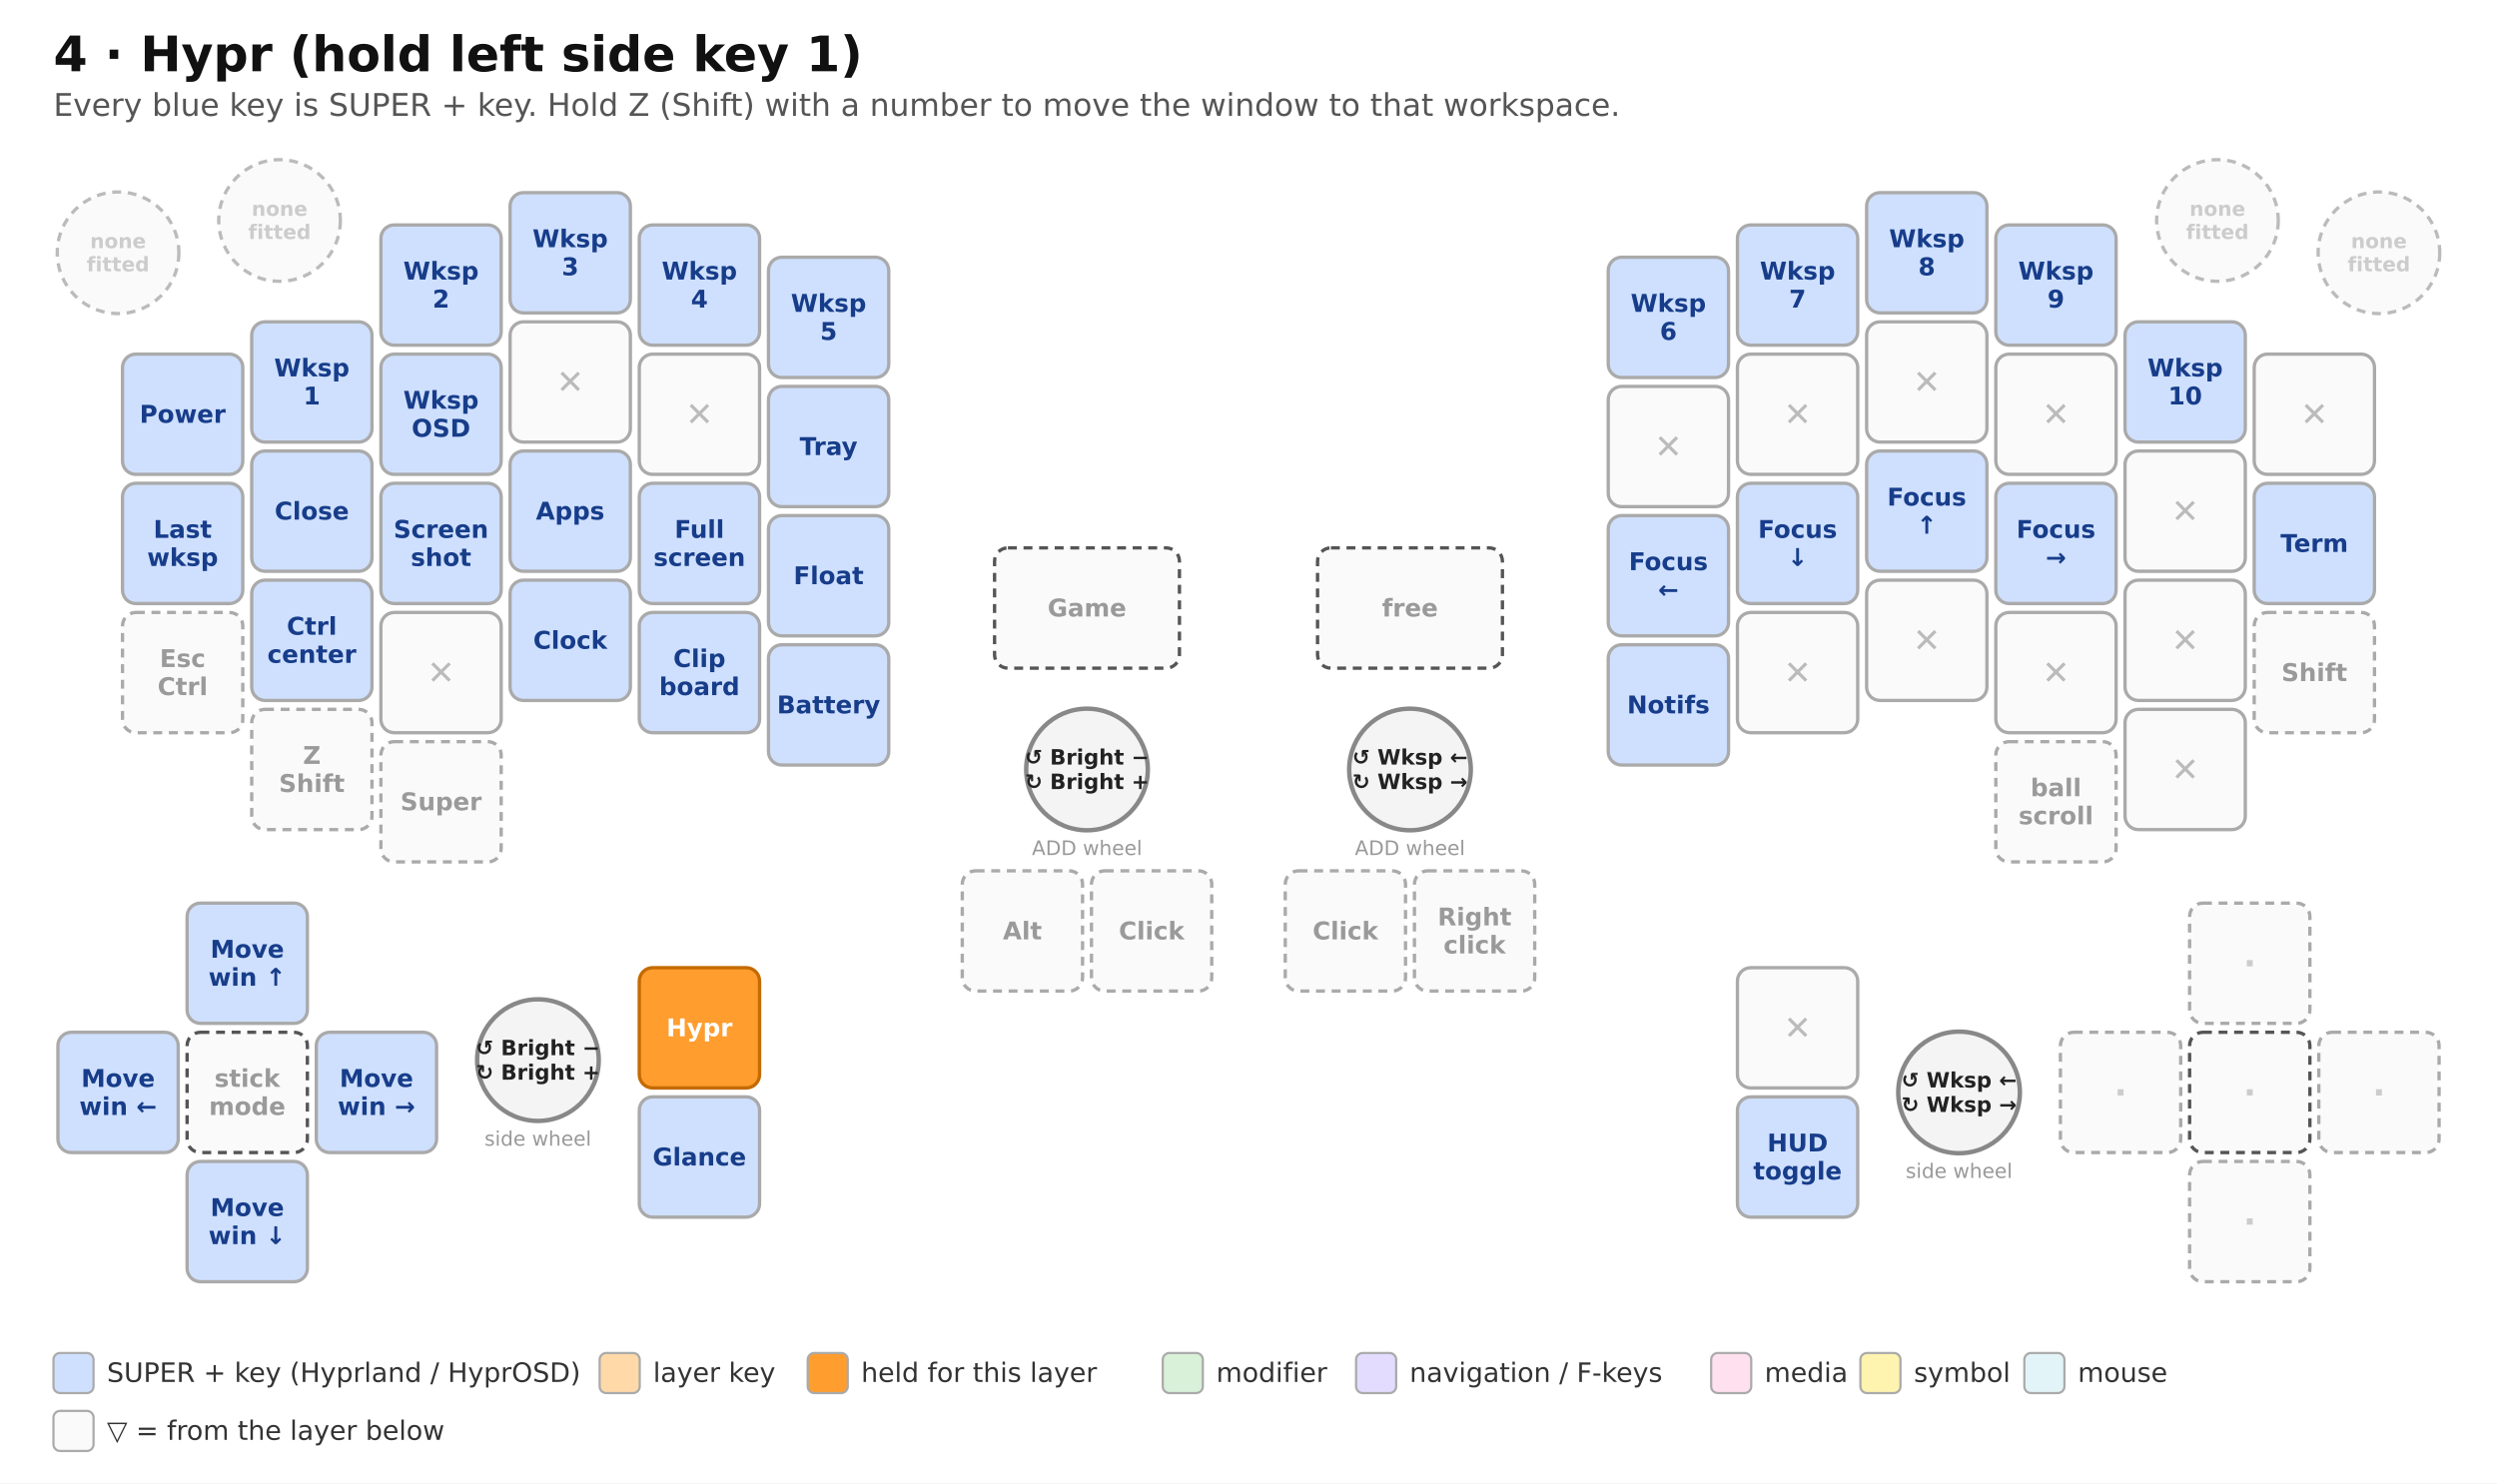
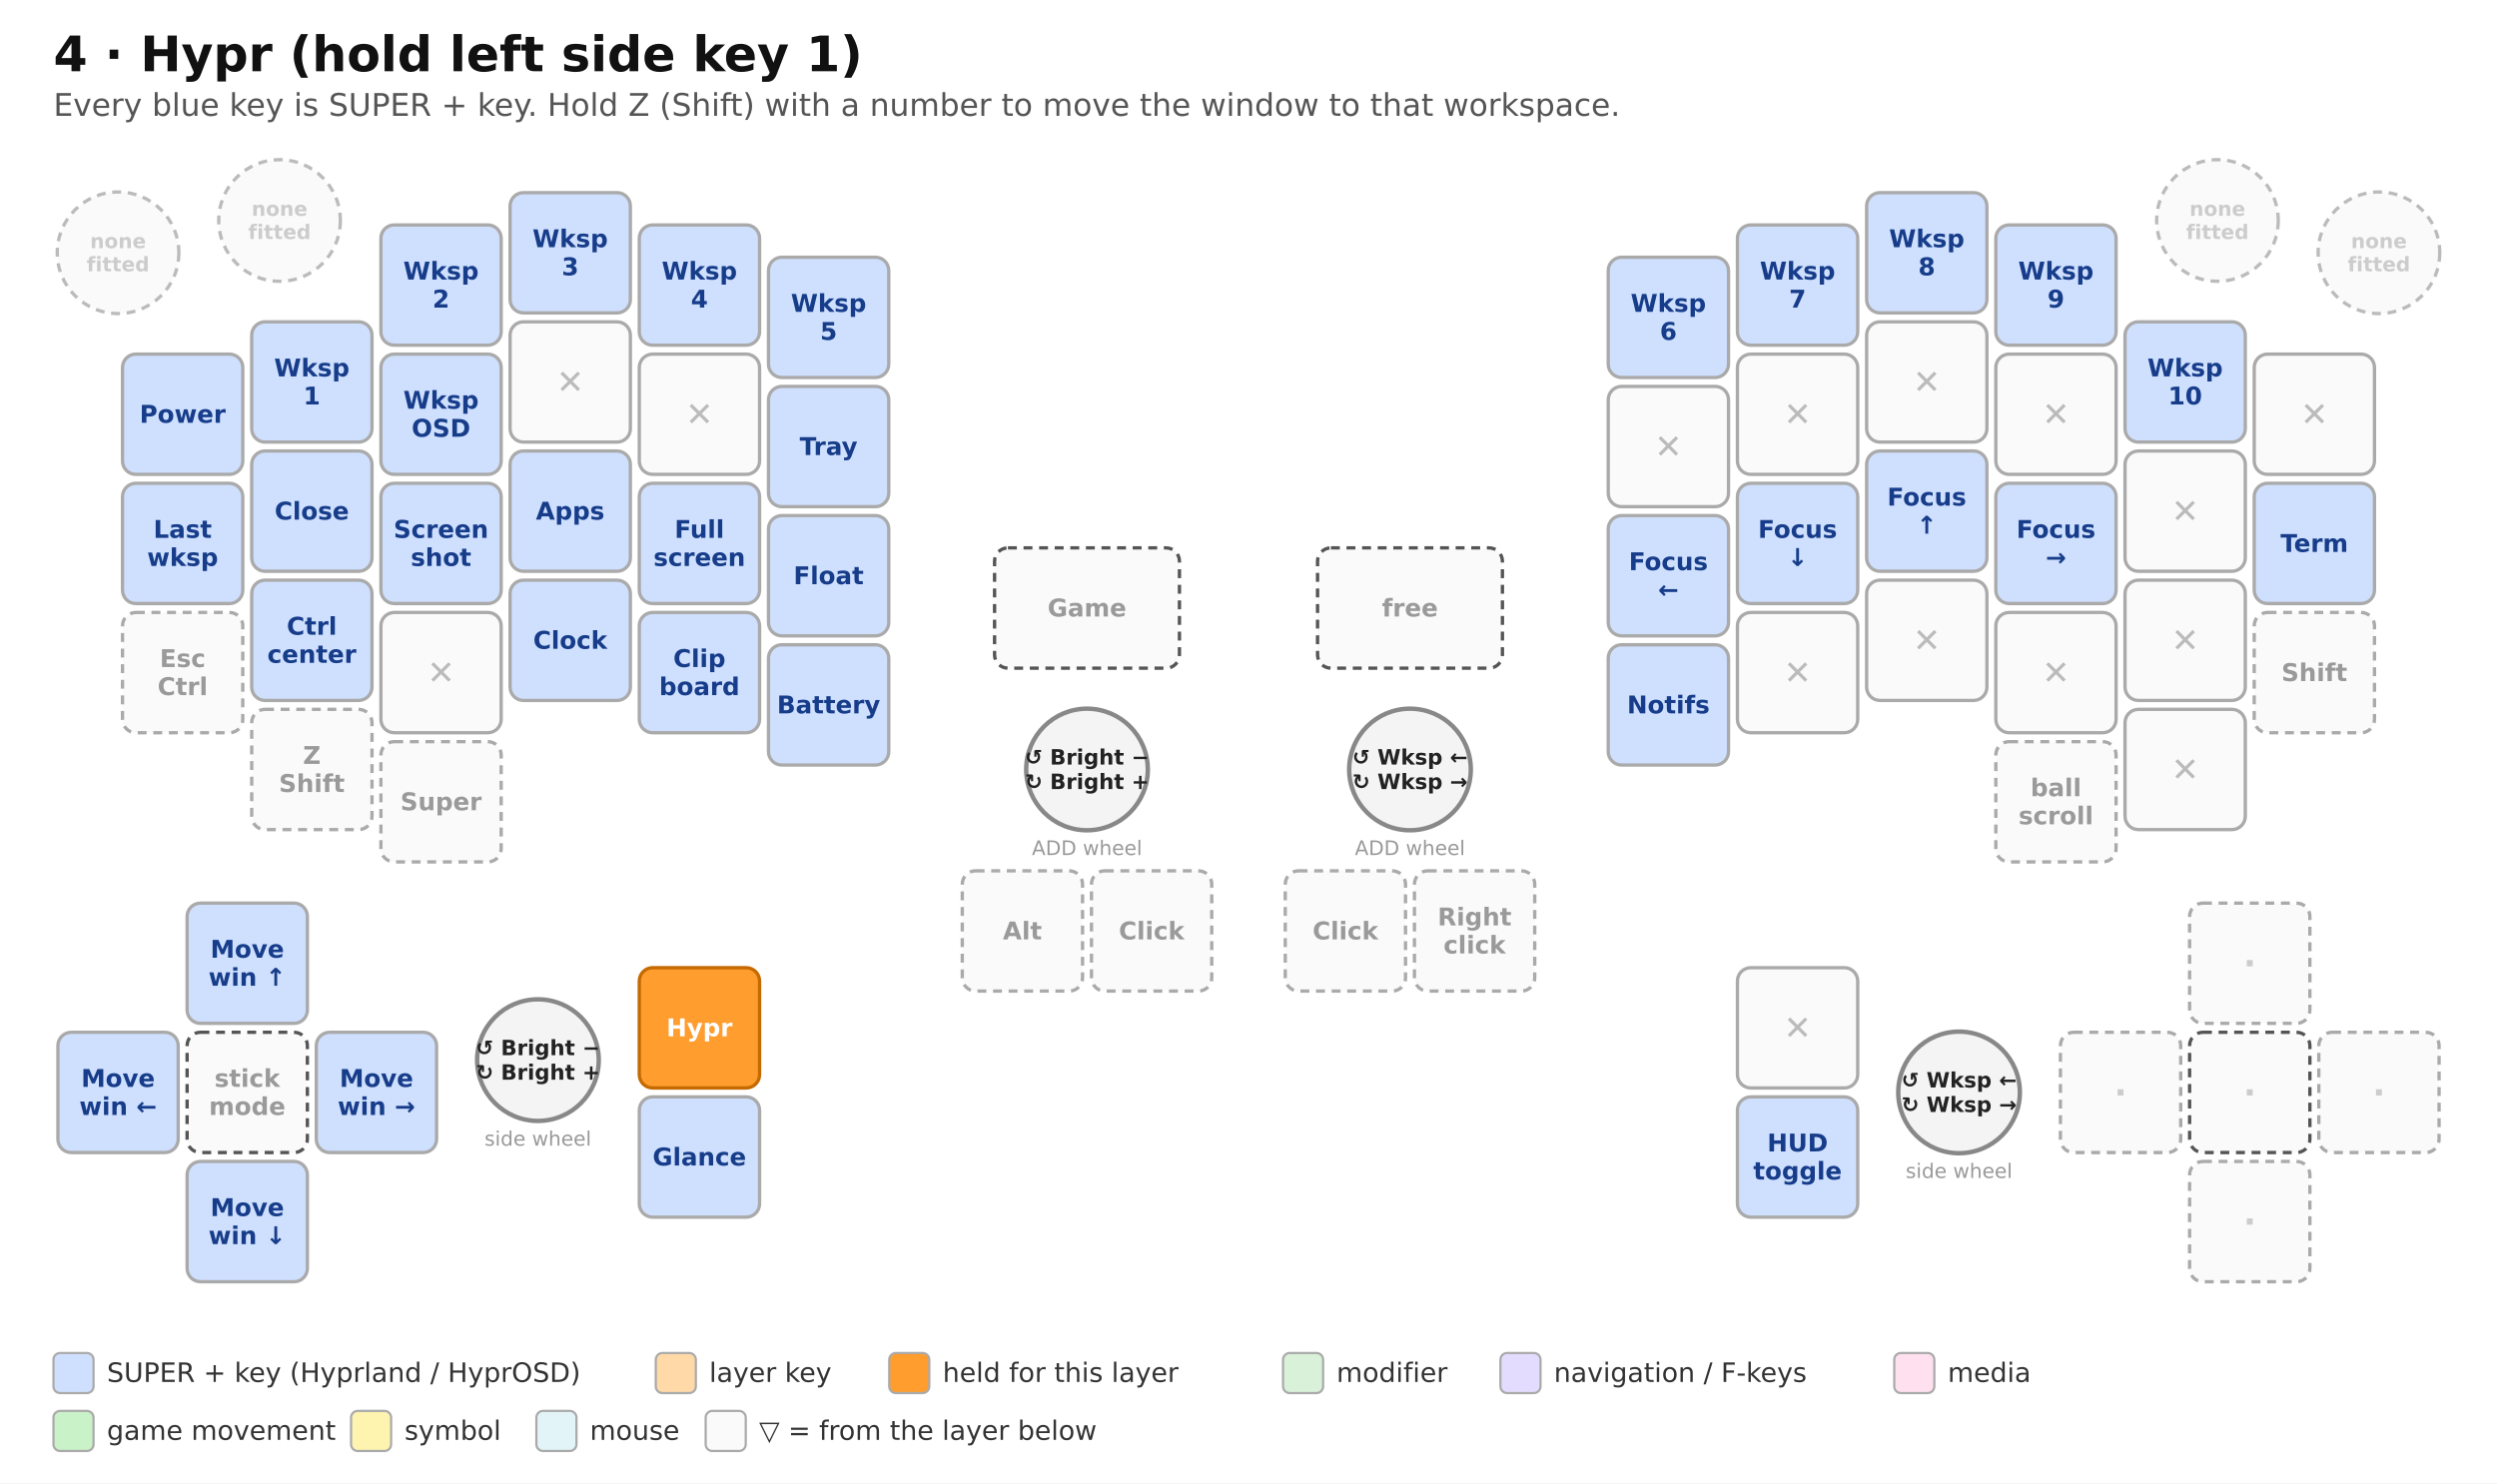
<svg xmlns="http://www.w3.org/2000/svg" width="1121" height="666" font-family="DejaVu Sans, sans-serif">
  <rect width="100%" height="100%" fill="#ffffff" />
  <text x="24" y="32" fill="#111" font-size="22" font-weight="700">4 · Hypr  (hold left side key 1)</text>
  <text x="24" y="52" fill="#555" font-size="14">Every blue key is SUPER + key. Hold Z (Shift) with a number to move the window to that workspace.</text>
  <circle cx="125.5" cy="99.0" r="27.3" fill="#fafafa" stroke="#bbb" stroke-width="1.5" stroke-dasharray="4 3" />
  <text x="125.5" y="93.8" fill="#ccc" font-size="9" font-weight="600" text-anchor="middle" dominant-baseline="central">none</text>
  <text x="125.5" y="104.2" fill="#ccc" font-size="9" font-weight="600" text-anchor="middle" dominant-baseline="central">fitted</text>
  <circle cx="995.5" cy="99.0" r="27.3" fill="#fafafa" stroke="#bbb" stroke-width="1.5" stroke-dasharray="4 3" />
  <text x="995.5" y="93.8" fill="#ccc" font-size="9" font-weight="600" text-anchor="middle" dominant-baseline="central">none</text>
  <text x="995.5" y="104.2" fill="#ccc" font-size="9" font-weight="600" text-anchor="middle" dominant-baseline="central">fitted</text>
  <circle cx="53.0" cy="113.5" r="27.3" fill="#fafafa" stroke="#bbb" stroke-width="1.5" stroke-dasharray="4 3" />
  <text x="53.0" y="108.3" fill="#ccc" font-size="9" font-weight="600" text-anchor="middle" dominant-baseline="central">none</text>
  <text x="53.0" y="118.7" fill="#ccc" font-size="9" font-weight="600" text-anchor="middle" dominant-baseline="central">fitted</text>
  <rect x="229.0" y="86.5" width="54.0" height="54.0" rx="6" fill="#cfe0ff" stroke="#aaa" stroke-width="1.5" />
  <text x="256.0" y="107.2" fill="#173d8a" font-size="11" font-weight="600" text-anchor="middle" dominant-baseline="central">Wksp</text>
  <text x="256.0" y="119.8" fill="#173d8a" font-size="11" font-weight="600" text-anchor="middle" dominant-baseline="central">3</text>
  <rect x="838.0" y="86.5" width="54.0" height="54.0" rx="6" fill="#cfe0ff" stroke="#aaa" stroke-width="1.5" />
  <text x="865.0" y="107.2" fill="#173d8a" font-size="11" font-weight="600" text-anchor="middle" dominant-baseline="central">Wksp</text>
  <text x="865.0" y="119.8" fill="#173d8a" font-size="11" font-weight="600" text-anchor="middle" dominant-baseline="central">8</text>
  <circle cx="1068.0" cy="113.5" r="27.3" fill="#fafafa" stroke="#bbb" stroke-width="1.5" stroke-dasharray="4 3" />
  <text x="1068.0" y="108.3" fill="#ccc" font-size="9" font-weight="600" text-anchor="middle" dominant-baseline="central">none</text>
  <text x="1068.0" y="118.7" fill="#ccc" font-size="9" font-weight="600" text-anchor="middle" dominant-baseline="central">fitted</text>
  <rect x="171.0" y="101.0" width="54.0" height="54.0" rx="6" fill="#cfe0ff" stroke="#aaa" stroke-width="1.5" />
  <text x="198.0" y="121.7" fill="#173d8a" font-size="11" font-weight="600" text-anchor="middle" dominant-baseline="central">Wksp</text>
  <text x="198.0" y="134.3" fill="#173d8a" font-size="11" font-weight="600" text-anchor="middle" dominant-baseline="central">2</text>
  <rect x="287.0" y="101.0" width="54.0" height="54.0" rx="6" fill="#cfe0ff" stroke="#aaa" stroke-width="1.5" />
  <text x="314.0" y="121.7" fill="#173d8a" font-size="11" font-weight="600" text-anchor="middle" dominant-baseline="central">Wksp</text>
  <text x="314.0" y="134.3" fill="#173d8a" font-size="11" font-weight="600" text-anchor="middle" dominant-baseline="central">4</text>
  <rect x="780.0" y="101.0" width="54.0" height="54.0" rx="6" fill="#cfe0ff" stroke="#aaa" stroke-width="1.5" />
  <text x="807.0" y="121.7" fill="#173d8a" font-size="11" font-weight="600" text-anchor="middle" dominant-baseline="central">Wksp</text>
  <text x="807.0" y="134.3" fill="#173d8a" font-size="11" font-weight="600" text-anchor="middle" dominant-baseline="central">7</text>
  <rect x="896.0" y="101.0" width="54.0" height="54.0" rx="6" fill="#cfe0ff" stroke="#aaa" stroke-width="1.5" />
  <text x="923.0" y="121.7" fill="#173d8a" font-size="11" font-weight="600" text-anchor="middle" dominant-baseline="central">Wksp</text>
  <text x="923.0" y="134.3" fill="#173d8a" font-size="11" font-weight="600" text-anchor="middle" dominant-baseline="central">9</text>
  <rect x="345.0" y="115.5" width="54.0" height="54.0" rx="6" fill="#cfe0ff" stroke="#aaa" stroke-width="1.5" />
  <text x="372.0" y="136.2" fill="#173d8a" font-size="11" font-weight="600" text-anchor="middle" dominant-baseline="central">Wksp</text>
  <text x="372.0" y="148.8" fill="#173d8a" font-size="11" font-weight="600" text-anchor="middle" dominant-baseline="central">5</text>
  <rect x="722.0" y="115.5" width="54.0" height="54.0" rx="6" fill="#cfe0ff" stroke="#aaa" stroke-width="1.5" />
  <text x="749.0" y="136.2" fill="#173d8a" font-size="11" font-weight="600" text-anchor="middle" dominant-baseline="central">Wksp</text>
  <text x="749.0" y="148.8" fill="#173d8a" font-size="11" font-weight="600" text-anchor="middle" dominant-baseline="central">6</text>
  <rect x="113.0" y="144.5" width="54.0" height="54.0" rx="6" fill="#cfe0ff" stroke="#aaa" stroke-width="1.5" />
  <text x="140.0" y="165.2" fill="#173d8a" font-size="11" font-weight="600" text-anchor="middle" dominant-baseline="central">Wksp</text>
  <text x="140.0" y="177.8" fill="#173d8a" font-size="11" font-weight="600" text-anchor="middle" dominant-baseline="central">1</text>
  <rect x="229.0" y="144.5" width="54.0" height="54.0" rx="6" fill="#fafafa" stroke="#aaa" stroke-width="1.5" />
  <text x="256.0" y="171.5" fill="#bbb" font-size="15" font-weight="600" text-anchor="middle" dominant-baseline="central">✕</text>
  <rect x="838.0" y="144.5" width="54.0" height="54.0" rx="6" fill="#fafafa" stroke="#aaa" stroke-width="1.5" />
  <text x="865.0" y="171.5" fill="#bbb" font-size="15" font-weight="600" text-anchor="middle" dominant-baseline="central">✕</text>
  <rect x="954.0" y="144.5" width="54.0" height="54.0" rx="6" fill="#cfe0ff" stroke="#aaa" stroke-width="1.5" />
  <text x="981.0" y="165.2" fill="#173d8a" font-size="11" font-weight="600" text-anchor="middle" dominant-baseline="central">Wksp</text>
  <text x="981.0" y="177.8" fill="#173d8a" font-size="11" font-weight="600" text-anchor="middle" dominant-baseline="central">10</text>
  <rect x="55.0" y="159.0" width="54.0" height="54.0" rx="6" fill="#cfe0ff" stroke="#aaa" stroke-width="1.5" />
  <text x="82.0" y="186.0" fill="#173d8a" font-size="11" font-weight="600" text-anchor="middle" dominant-baseline="central">Power</text>
  <rect x="171.0" y="159.0" width="54.0" height="54.0" rx="6" fill="#cfe0ff" stroke="#aaa" stroke-width="1.5" />
  <text x="198.0" y="179.7" fill="#173d8a" font-size="11" font-weight="600" text-anchor="middle" dominant-baseline="central">Wksp</text>
  <text x="198.0" y="192.3" fill="#173d8a" font-size="11" font-weight="600" text-anchor="middle" dominant-baseline="central">OSD</text>
  <rect x="287.0" y="159.0" width="54.0" height="54.0" rx="6" fill="#fafafa" stroke="#aaa" stroke-width="1.5" />
  <text x="314.0" y="186.0" fill="#bbb" font-size="15" font-weight="600" text-anchor="middle" dominant-baseline="central">✕</text>
  <rect x="780.0" y="159.0" width="54.0" height="54.0" rx="6" fill="#fafafa" stroke="#aaa" stroke-width="1.5" />
  <text x="807.0" y="186.0" fill="#bbb" font-size="15" font-weight="600" text-anchor="middle" dominant-baseline="central">✕</text>
  <rect x="896.0" y="159.0" width="54.0" height="54.0" rx="6" fill="#fafafa" stroke="#aaa" stroke-width="1.5" />
  <text x="923.0" y="186.0" fill="#bbb" font-size="15" font-weight="600" text-anchor="middle" dominant-baseline="central">✕</text>
  <rect x="1012.0" y="159.0" width="54.0" height="54.0" rx="6" fill="#fafafa" stroke="#aaa" stroke-width="1.5" />
  <text x="1039.0" y="186.0" fill="#bbb" font-size="15" font-weight="600" text-anchor="middle" dominant-baseline="central">✕</text>
  <rect x="345.0" y="173.5" width="54.0" height="54.0" rx="6" fill="#cfe0ff" stroke="#aaa" stroke-width="1.5" />
  <text x="372.0" y="200.5" fill="#173d8a" font-size="11" font-weight="600" text-anchor="middle" dominant-baseline="central">Tray</text>
  <rect x="722.0" y="173.5" width="54.0" height="54.0" rx="6" fill="#fafafa" stroke="#aaa" stroke-width="1.5" />
  <text x="749.0" y="200.5" fill="#bbb" font-size="15" font-weight="600" text-anchor="middle" dominant-baseline="central">✕</text>
  <rect x="113.0" y="202.5" width="54.0" height="54.0" rx="6" fill="#cfe0ff" stroke="#aaa" stroke-width="1.5" />
  <text x="140.0" y="229.5" fill="#173d8a" font-size="11" font-weight="600" text-anchor="middle" dominant-baseline="central">Close</text>
  <rect x="229.0" y="202.5" width="54.0" height="54.0" rx="6" fill="#cfe0ff" stroke="#aaa" stroke-width="1.5" />
  <text x="256.0" y="229.5" fill="#173d8a" font-size="11" font-weight="600" text-anchor="middle" dominant-baseline="central">Apps</text>
  <rect x="838.0" y="202.5" width="54.0" height="54.0" rx="6" fill="#cfe0ff" stroke="#aaa" stroke-width="1.5" />
  <text x="865.0" y="223.2" fill="#173d8a" font-size="11" font-weight="600" text-anchor="middle" dominant-baseline="central">Focus</text>
  <text x="865.0" y="235.8" fill="#173d8a" font-size="11" font-weight="600" text-anchor="middle" dominant-baseline="central">↑</text>
  <rect x="954.0" y="202.5" width="54.0" height="54.0" rx="6" fill="#fafafa" stroke="#aaa" stroke-width="1.5" />
  <text x="981.0" y="229.5" fill="#bbb" font-size="15" font-weight="600" text-anchor="middle" dominant-baseline="central">✕</text>
  <rect x="55.0" y="217.0" width="54.0" height="54.0" rx="6" fill="#cfe0ff" stroke="#aaa" stroke-width="1.5" />
  <text x="82.0" y="237.7" fill="#173d8a" font-size="11" font-weight="600" text-anchor="middle" dominant-baseline="central">Last</text>
  <text x="82.0" y="250.3" fill="#173d8a" font-size="11" font-weight="600" text-anchor="middle" dominant-baseline="central">wksp</text>
  <rect x="171.0" y="217.0" width="54.0" height="54.0" rx="6" fill="#cfe0ff" stroke="#aaa" stroke-width="1.5" />
  <text x="198.0" y="237.7" fill="#173d8a" font-size="11" font-weight="600" text-anchor="middle" dominant-baseline="central">Screen</text>
  <text x="198.0" y="250.3" fill="#173d8a" font-size="11" font-weight="600" text-anchor="middle" dominant-baseline="central">shot</text>
  <rect x="287.0" y="217.0" width="54.0" height="54.0" rx="6" fill="#cfe0ff" stroke="#aaa" stroke-width="1.5" />
  <text x="314.0" y="237.7" fill="#173d8a" font-size="11" font-weight="600" text-anchor="middle" dominant-baseline="central">Full</text>
  <text x="314.0" y="250.3" fill="#173d8a" font-size="11" font-weight="600" text-anchor="middle" dominant-baseline="central">screen</text>
  <rect x="780.0" y="217.0" width="54.0" height="54.0" rx="6" fill="#cfe0ff" stroke="#aaa" stroke-width="1.5" />
  <text x="807.0" y="237.7" fill="#173d8a" font-size="11" font-weight="600" text-anchor="middle" dominant-baseline="central">Focus</text>
  <text x="807.0" y="250.3" fill="#173d8a" font-size="11" font-weight="600" text-anchor="middle" dominant-baseline="central">↓</text>
  <rect x="896.0" y="217.0" width="54.0" height="54.0" rx="6" fill="#cfe0ff" stroke="#aaa" stroke-width="1.5" />
  <text x="923.0" y="237.7" fill="#173d8a" font-size="11" font-weight="600" text-anchor="middle" dominant-baseline="central">Focus</text>
  <text x="923.0" y="250.3" fill="#173d8a" font-size="11" font-weight="600" text-anchor="middle" dominant-baseline="central">→</text>
  <rect x="1012.0" y="217.0" width="54.0" height="54.0" rx="6" fill="#cfe0ff" stroke="#aaa" stroke-width="1.5" />
  <text x="1039.0" y="244.0" fill="#173d8a" font-size="11" font-weight="600" text-anchor="middle" dominant-baseline="central">Term</text>
  <rect x="345.0" y="231.5" width="54.0" height="54.0" rx="6" fill="#cfe0ff" stroke="#aaa" stroke-width="1.5" />
  <text x="372.0" y="258.5" fill="#173d8a" font-size="11" font-weight="600" text-anchor="middle" dominant-baseline="central">Float</text>
  <rect x="722.0" y="231.5" width="54.0" height="54.0" rx="6" fill="#cfe0ff" stroke="#aaa" stroke-width="1.5" />
  <text x="749.0" y="252.2" fill="#173d8a" font-size="11" font-weight="600" text-anchor="middle" dominant-baseline="central">Focus</text>
  <text x="749.0" y="264.8" fill="#173d8a" font-size="11" font-weight="600" text-anchor="middle" dominant-baseline="central">←</text>
  <rect x="446.5" y="246.0" width="83.0" height="54.0" rx="6" fill="#fafafa" stroke="#555" stroke-width="1.5" stroke-dasharray="4 3" />
  <text x="488.0" y="273.0" fill="#9a9a9a" font-size="11" font-weight="600" text-anchor="middle" dominant-baseline="central">Game</text>
  <rect x="591.5" y="246.0" width="83.0" height="54.0" rx="6" fill="#fafafa" stroke="#555" stroke-width="1.5" stroke-dasharray="4 3" />
  <text x="633.0" y="273.0" fill="#9a9a9a" font-size="11" font-weight="600" text-anchor="middle" dominant-baseline="central">free</text>
  <rect x="113.0" y="260.5" width="54.0" height="54.0" rx="6" fill="#cfe0ff" stroke="#aaa" stroke-width="1.5" />
  <text x="140.0" y="281.2" fill="#173d8a" font-size="11" font-weight="600" text-anchor="middle" dominant-baseline="central">Ctrl</text>
  <text x="140.0" y="293.8" fill="#173d8a" font-size="11" font-weight="600" text-anchor="middle" dominant-baseline="central">center</text>
  <rect x="229.0" y="260.5" width="54.0" height="54.0" rx="6" fill="#cfe0ff" stroke="#aaa" stroke-width="1.5" />
  <text x="256.0" y="287.5" fill="#173d8a" font-size="11" font-weight="600" text-anchor="middle" dominant-baseline="central">Clock</text>
  <rect x="838.0" y="260.5" width="54.0" height="54.0" rx="6" fill="#fafafa" stroke="#aaa" stroke-width="1.5" />
  <text x="865.0" y="287.5" fill="#bbb" font-size="15" font-weight="600" text-anchor="middle" dominant-baseline="central">✕</text>
  <rect x="954.0" y="260.5" width="54.0" height="54.0" rx="6" fill="#fafafa" stroke="#aaa" stroke-width="1.5" />
  <text x="981.0" y="287.5" fill="#bbb" font-size="15" font-weight="600" text-anchor="middle" dominant-baseline="central">✕</text>
  <rect x="55.0" y="275.0" width="54.0" height="54.0" rx="6" fill="#fafafa" stroke="#aaa" stroke-width="1.5" stroke-dasharray="4 3" />
  <text x="82.0" y="295.7" fill="#9a9a9a" font-size="11" font-weight="600" text-anchor="middle" dominant-baseline="central">Esc</text>
  <text x="82.0" y="308.3" fill="#9a9a9a" font-size="11" font-weight="600" text-anchor="middle" dominant-baseline="central">Ctrl</text>
  <rect x="171.0" y="275.0" width="54.0" height="54.0" rx="6" fill="#fafafa" stroke="#aaa" stroke-width="1.5" />
  <text x="198.0" y="302.0" fill="#bbb" font-size="15" font-weight="600" text-anchor="middle" dominant-baseline="central">✕</text>
  <rect x="287.0" y="275.0" width="54.0" height="54.0" rx="6" fill="#cfe0ff" stroke="#aaa" stroke-width="1.5" />
  <text x="314.0" y="295.7" fill="#173d8a" font-size="11" font-weight="600" text-anchor="middle" dominant-baseline="central">Clip</text>
  <text x="314.0" y="308.3" fill="#173d8a" font-size="11" font-weight="600" text-anchor="middle" dominant-baseline="central">board</text>
  <rect x="780.0" y="275.0" width="54.0" height="54.0" rx="6" fill="#fafafa" stroke="#aaa" stroke-width="1.5" />
  <text x="807.0" y="302.0" fill="#bbb" font-size="15" font-weight="600" text-anchor="middle" dominant-baseline="central">✕</text>
  <rect x="896.0" y="275.0" width="54.0" height="54.0" rx="6" fill="#fafafa" stroke="#aaa" stroke-width="1.5" />
  <text x="923.0" y="302.0" fill="#bbb" font-size="15" font-weight="600" text-anchor="middle" dominant-baseline="central">✕</text>
  <rect x="1012.0" y="275.0" width="54.0" height="54.0" rx="6" fill="#fafafa" stroke="#aaa" stroke-width="1.5" stroke-dasharray="4 3" />
  <text x="1039.0" y="302.0" fill="#9a9a9a" font-size="11" font-weight="600" text-anchor="middle" dominant-baseline="central">Shift</text>
  <rect x="345.0" y="289.5" width="54.0" height="54.0" rx="6" fill="#cfe0ff" stroke="#aaa" stroke-width="1.5" />
  <text x="372.0" y="316.5" fill="#173d8a" font-size="11" font-weight="600" text-anchor="middle" dominant-baseline="central">Battery</text>
  <rect x="722.0" y="289.5" width="54.0" height="54.0" rx="6" fill="#cfe0ff" stroke="#aaa" stroke-width="1.5" />
  <text x="749.0" y="316.5" fill="#173d8a" font-size="11" font-weight="600" text-anchor="middle" dominant-baseline="central">Notifs</text>
  <rect x="113.0" y="318.5" width="54.0" height="54.0" rx="6" fill="#fafafa" stroke="#aaa" stroke-width="1.5" stroke-dasharray="4 3" />
  <text x="140.0" y="339.2" fill="#9a9a9a" font-size="11" font-weight="600" text-anchor="middle" dominant-baseline="central">Z</text>
  <text x="140.0" y="351.8" fill="#9a9a9a" font-size="11" font-weight="600" text-anchor="middle" dominant-baseline="central">Shift</text>
  <circle cx="488.0" cy="345.5" r="27.3" fill="#f4f4f4" stroke="#888" stroke-width="2" />
  <text x="488.0" y="340.0" fill="#222" font-size="9.5" font-weight="600" text-anchor="middle" dominant-baseline="central">↺ Bright −</text>
  <text x="488.0" y="351.0" fill="#222" font-size="9.5" font-weight="600" text-anchor="middle" dominant-baseline="central">↻ Bright +</text>
  <text x="488.0" y="380.8" fill="#999" font-size="9" font-weight="400" text-anchor="middle" dominant-baseline="central">ADD wheel</text>
  <circle cx="633.0" cy="345.5" r="27.3" fill="#f4f4f4" stroke="#888" stroke-width="2" />
  <text x="633.0" y="340.0" fill="#222" font-size="9.5" font-weight="600" text-anchor="middle" dominant-baseline="central">↺ Wksp ←</text>
  <text x="633.0" y="351.0" fill="#222" font-size="9.5" font-weight="600" text-anchor="middle" dominant-baseline="central">↻ Wksp →</text>
  <text x="633.0" y="380.8" fill="#999" font-size="9" font-weight="400" text-anchor="middle" dominant-baseline="central">ADD wheel</text>
  <rect x="954.0" y="318.5" width="54.0" height="54.0" rx="6" fill="#fafafa" stroke="#aaa" stroke-width="1.5" />
  <text x="981.0" y="345.5" fill="#bbb" font-size="15" font-weight="600" text-anchor="middle" dominant-baseline="central">✕</text>
  <rect x="171.0" y="333.0" width="54.0" height="54.0" rx="6" fill="#fafafa" stroke="#aaa" stroke-width="1.5" stroke-dasharray="4 3" />
  <text x="198.0" y="360.0" fill="#9a9a9a" font-size="11" font-weight="600" text-anchor="middle" dominant-baseline="central">Super</text>
  <rect x="896.0" y="333.0" width="54.0" height="54.0" rx="6" fill="#fafafa" stroke="#aaa" stroke-width="1.5" stroke-dasharray="4 3" />
  <text x="923.0" y="353.7" fill="#9a9a9a" font-size="11" font-weight="600" text-anchor="middle" dominant-baseline="central">ball</text>
  <text x="923.0" y="366.3" fill="#9a9a9a" font-size="11" font-weight="600" text-anchor="middle" dominant-baseline="central">scroll</text>
  <rect x="432.0" y="391.0" width="54.0" height="54.0" rx="6" fill="#fafafa" stroke="#aaa" stroke-width="1.5" stroke-dasharray="4 3" />
  <text x="459.0" y="418.0" fill="#9a9a9a" font-size="11" font-weight="600" text-anchor="middle" dominant-baseline="central">Alt</text>
  <rect x="490.0" y="391.0" width="54.0" height="54.0" rx="6" fill="#fafafa" stroke="#aaa" stroke-width="1.5" stroke-dasharray="4 3" />
  <text x="517.0" y="418.0" fill="#9a9a9a" font-size="11" font-weight="600" text-anchor="middle" dominant-baseline="central">Click</text>
  <rect x="577.0" y="391.0" width="54.0" height="54.0" rx="6" fill="#fafafa" stroke="#aaa" stroke-width="1.5" stroke-dasharray="4 3" />
  <text x="604.0" y="418.0" fill="#9a9a9a" font-size="11" font-weight="600" text-anchor="middle" dominant-baseline="central">Click</text>
  <rect x="635.0" y="391.0" width="54.0" height="54.0" rx="6" fill="#fafafa" stroke="#aaa" stroke-width="1.5" stroke-dasharray="4 3" />
  <text x="662.0" y="411.7" fill="#9a9a9a" font-size="11" font-weight="600" text-anchor="middle" dominant-baseline="central">Right</text>
  <text x="662.0" y="424.3" fill="#9a9a9a" font-size="11" font-weight="600" text-anchor="middle" dominant-baseline="central">click</text>
  <rect x="84.0" y="405.5" width="54.0" height="54.0" rx="6" fill="#cfe0ff" stroke="#aaa" stroke-width="1.5" />
  <text x="111.0" y="426.2" fill="#173d8a" font-size="11" font-weight="600" text-anchor="middle" dominant-baseline="central">Move</text>
  <text x="111.0" y="438.8" fill="#173d8a" font-size="11" font-weight="600" text-anchor="middle" dominant-baseline="central">win ↑</text>
  <rect x="983.0" y="405.5" width="54.0" height="54.0" rx="6" fill="#fafafa" stroke="#aaa" stroke-width="1.5" stroke-dasharray="4 3" />
  <text x="1010.0" y="432.5" fill="#ccc" font-size="15" font-weight="600" text-anchor="middle" dominant-baseline="central">·</text>
  <rect x="287.0" y="434.5" width="54.0" height="54.0" rx="6" fill="#ff9d2e" stroke="#c46a00" stroke-width="1.5" />
  <text x="314.0" y="461.5" fill="#fff" font-size="11" font-weight="600" text-anchor="middle" dominant-baseline="central">Hypr</text>
  <rect x="780.0" y="434.5" width="54.0" height="54.0" rx="6" fill="#fafafa" stroke="#aaa" stroke-width="1.5" />
  <text x="807.0" y="461.5" fill="#bbb" font-size="15" font-weight="600" text-anchor="middle" dominant-baseline="central">✕</text>
  <circle cx="241.5" cy="476.0" r="27.3" fill="#f4f4f4" stroke="#888" stroke-width="2" />
  <text x="241.5" y="470.5" fill="#222" font-size="9.5" font-weight="600" text-anchor="middle" dominant-baseline="central">↺ Bright −</text>
  <text x="241.5" y="481.5" fill="#222" font-size="9.5" font-weight="600" text-anchor="middle" dominant-baseline="central">↻ Bright +</text>
  <text x="241.5" y="511.3" fill="#999" font-size="9" font-weight="400" text-anchor="middle" dominant-baseline="central">side wheel</text>
  <rect x="26.0" y="463.5" width="54.0" height="54.0" rx="6" fill="#cfe0ff" stroke="#aaa" stroke-width="1.5" />
  <text x="53.0" y="484.2" fill="#173d8a" font-size="11" font-weight="600" text-anchor="middle" dominant-baseline="central">Move</text>
  <text x="53.0" y="496.8" fill="#173d8a" font-size="11" font-weight="600" text-anchor="middle" dominant-baseline="central">win ←</text>
  <rect x="84.0" y="463.5" width="54.0" height="54.0" rx="6" fill="#fafafa" stroke="#555" stroke-width="1.5" stroke-dasharray="4 3" />
  <text x="111.0" y="484.2" fill="#9a9a9a" font-size="11" font-weight="600" text-anchor="middle" dominant-baseline="central">stick</text>
  <text x="111.0" y="496.8" fill="#9a9a9a" font-size="11" font-weight="600" text-anchor="middle" dominant-baseline="central">mode</text>
  <rect x="142.0" y="463.5" width="54.0" height="54.0" rx="6" fill="#cfe0ff" stroke="#aaa" stroke-width="1.5" />
  <text x="169.0" y="484.2" fill="#173d8a" font-size="11" font-weight="600" text-anchor="middle" dominant-baseline="central">Move</text>
  <text x="169.0" y="496.8" fill="#173d8a" font-size="11" font-weight="600" text-anchor="middle" dominant-baseline="central">win →</text>
  <circle cx="879.5" cy="490.5" r="27.3" fill="#f4f4f4" stroke="#888" stroke-width="2" />
  <text x="879.5" y="485.0" fill="#222" font-size="9.5" font-weight="600" text-anchor="middle" dominant-baseline="central">↺ Wksp ←</text>
  <text x="879.5" y="496.0" fill="#222" font-size="9.5" font-weight="600" text-anchor="middle" dominant-baseline="central">↻ Wksp →</text>
  <text x="879.5" y="525.8" fill="#999" font-size="9" font-weight="400" text-anchor="middle" dominant-baseline="central">side wheel</text>
  <rect x="925.0" y="463.5" width="54.0" height="54.0" rx="6" fill="#fafafa" stroke="#aaa" stroke-width="1.5" stroke-dasharray="4 3" />
  <text x="952.0" y="490.5" fill="#ccc" font-size="15" font-weight="600" text-anchor="middle" dominant-baseline="central">·</text>
  <rect x="983.0" y="463.5" width="54.0" height="54.0" rx="6" fill="#fafafa" stroke="#555" stroke-width="1.5" stroke-dasharray="4 3" />
  <text x="1010.0" y="490.5" fill="#ccc" font-size="15" font-weight="600" text-anchor="middle" dominant-baseline="central">·</text>
  <rect x="1041.0" y="463.5" width="54.0" height="54.0" rx="6" fill="#fafafa" stroke="#aaa" stroke-width="1.5" stroke-dasharray="4 3" />
  <text x="1068.0" y="490.5" fill="#ccc" font-size="15" font-weight="600" text-anchor="middle" dominant-baseline="central">·</text>
  <rect x="287.0" y="492.5" width="54.0" height="54.0" rx="6" fill="#cfe0ff" stroke="#aaa" stroke-width="1.5" />
  <text x="314.0" y="519.5" fill="#173d8a" font-size="11" font-weight="600" text-anchor="middle" dominant-baseline="central">Glance</text>
  <rect x="780.0" y="492.5" width="54.0" height="54.0" rx="6" fill="#cfe0ff" stroke="#aaa" stroke-width="1.5" />
  <text x="807.0" y="513.2" fill="#173d8a" font-size="11" font-weight="600" text-anchor="middle" dominant-baseline="central">HUD</text>
  <text x="807.0" y="525.8" fill="#173d8a" font-size="11" font-weight="600" text-anchor="middle" dominant-baseline="central">toggle</text>
  <rect x="84.0" y="521.5" width="54.0" height="54.0" rx="6" fill="#cfe0ff" stroke="#aaa" stroke-width="1.5" />
  <text x="111.0" y="542.2" fill="#173d8a" font-size="11" font-weight="600" text-anchor="middle" dominant-baseline="central">Move</text>
  <text x="111.0" y="554.8" fill="#173d8a" font-size="11" font-weight="600" text-anchor="middle" dominant-baseline="central">win ↓</text>
  <rect x="983.0" y="521.5" width="54.0" height="54.0" rx="6" fill="#fafafa" stroke="#aaa" stroke-width="1.5" stroke-dasharray="4 3" />
  <text x="1010.0" y="548.5" fill="#ccc" font-size="15" font-weight="600" text-anchor="middle" dominant-baseline="central">·</text>
  <rect x="24" y="607.5" width="18" height="18" rx="3" fill="#cfe0ff" stroke="#aaa" />
  <text x="48" y="620.5" font-size="12" fill="#333">SUPER + key (Hyprland / HyprOSD)</text>
-   <rect x="269.2" y="607.5" width="18" height="18" rx="3" fill="#ffd9a8" stroke="#aaa" />
-   <text x="293.2" y="620.5" font-size="12" fill="#333">layer key</text>
-   <rect x="362.6" y="607.5" width="18" height="18" rx="3" fill="#ff9d2e" stroke="#aaa" />
-   <text x="386.6" y="620.5" font-size="12" fill="#333">held for this layer</text>
-   <rect x="522.0" y="607.5" width="18" height="18" rx="3" fill="#d9f0d9" stroke="#aaa" />
-   <text x="546.0" y="620.5" font-size="12" fill="#333">modifier</text>
-   <rect x="608.8" y="607.5" width="18" height="18" rx="3" fill="#e3dcff" stroke="#aaa" />
-   <text x="632.8" y="620.5" font-size="12" fill="#333">navigation / F-keys</text>
-   <rect x="768.2" y="607.5" width="18" height="18" rx="3" fill="#ffe0ef" stroke="#aaa" />
-   <text x="792.2" y="620.5" font-size="12" fill="#333">media</text>
-   <rect x="835.2" y="607.5" width="18" height="18" rx="3" fill="#fff3b0" stroke="#aaa" />
-   <text x="859.2" y="620.5" font-size="12" fill="#333">symbol</text>
-   <rect x="908.8" y="607.5" width="18" height="18" rx="3" fill="#e2f4f7" stroke="#aaa" />
-   <text x="932.8" y="620.5" font-size="12" fill="#333">mouse</text>
-   <rect x="24" y="633.5" width="18" height="18" rx="3" fill="#fafafa" stroke="#aaa" />
-   <text x="48" y="646.5" font-size="12" fill="#333">▽ = from the layer below</text>
+   <rect x="294.4" y="607.5" width="18" height="18" rx="3" fill="#ffd9a8" stroke="#aaa" />
+   <text x="318.4" y="620.5" font-size="12" fill="#333">layer key</text>
+   <rect x="399.2" y="607.5" width="18" height="18" rx="3" fill="#ff9d2e" stroke="#aaa" />
+   <text x="423.2" y="620.5" font-size="12" fill="#333">held for this layer</text>
+   <rect x="576.0" y="607.5" width="18" height="18" rx="3" fill="#d9f0d9" stroke="#aaa" />
+   <text x="600.0" y="620.5" font-size="12" fill="#333">modifier</text>
+   <rect x="673.6" y="607.5" width="18" height="18" rx="3" fill="#e3dcff" stroke="#aaa" />
+   <text x="697.6" y="620.5" font-size="12" fill="#333">navigation / F-keys</text>
+   <rect x="850.4" y="607.5" width="18" height="18" rx="3" fill="#ffe0ef" stroke="#aaa" />
+   <text x="874.4" y="620.5" font-size="12" fill="#333">media</text>
+   <rect x="24" y="633.5" width="18" height="18" rx="3" fill="#c9f2c9" stroke="#aaa" />
+   <text x="48" y="646.5" font-size="12" fill="#333">game movement</text>
+   <rect x="157.6" y="633.5" width="18" height="18" rx="3" fill="#fff3b0" stroke="#aaa" />
+   <text x="181.6" y="646.5" font-size="12" fill="#333">symbol</text>
+   <rect x="240.8" y="633.5" width="18" height="18" rx="3" fill="#e2f4f7" stroke="#aaa" />
+   <text x="264.8" y="646.5" font-size="12" fill="#333">mouse</text>
+   <rect x="316.8" y="633.5" width="18" height="18" rx="3" fill="#fafafa" stroke="#aaa" />
+   <text x="340.8" y="646.5" font-size="12" fill="#333">▽ = from the layer below</text>
</svg>
